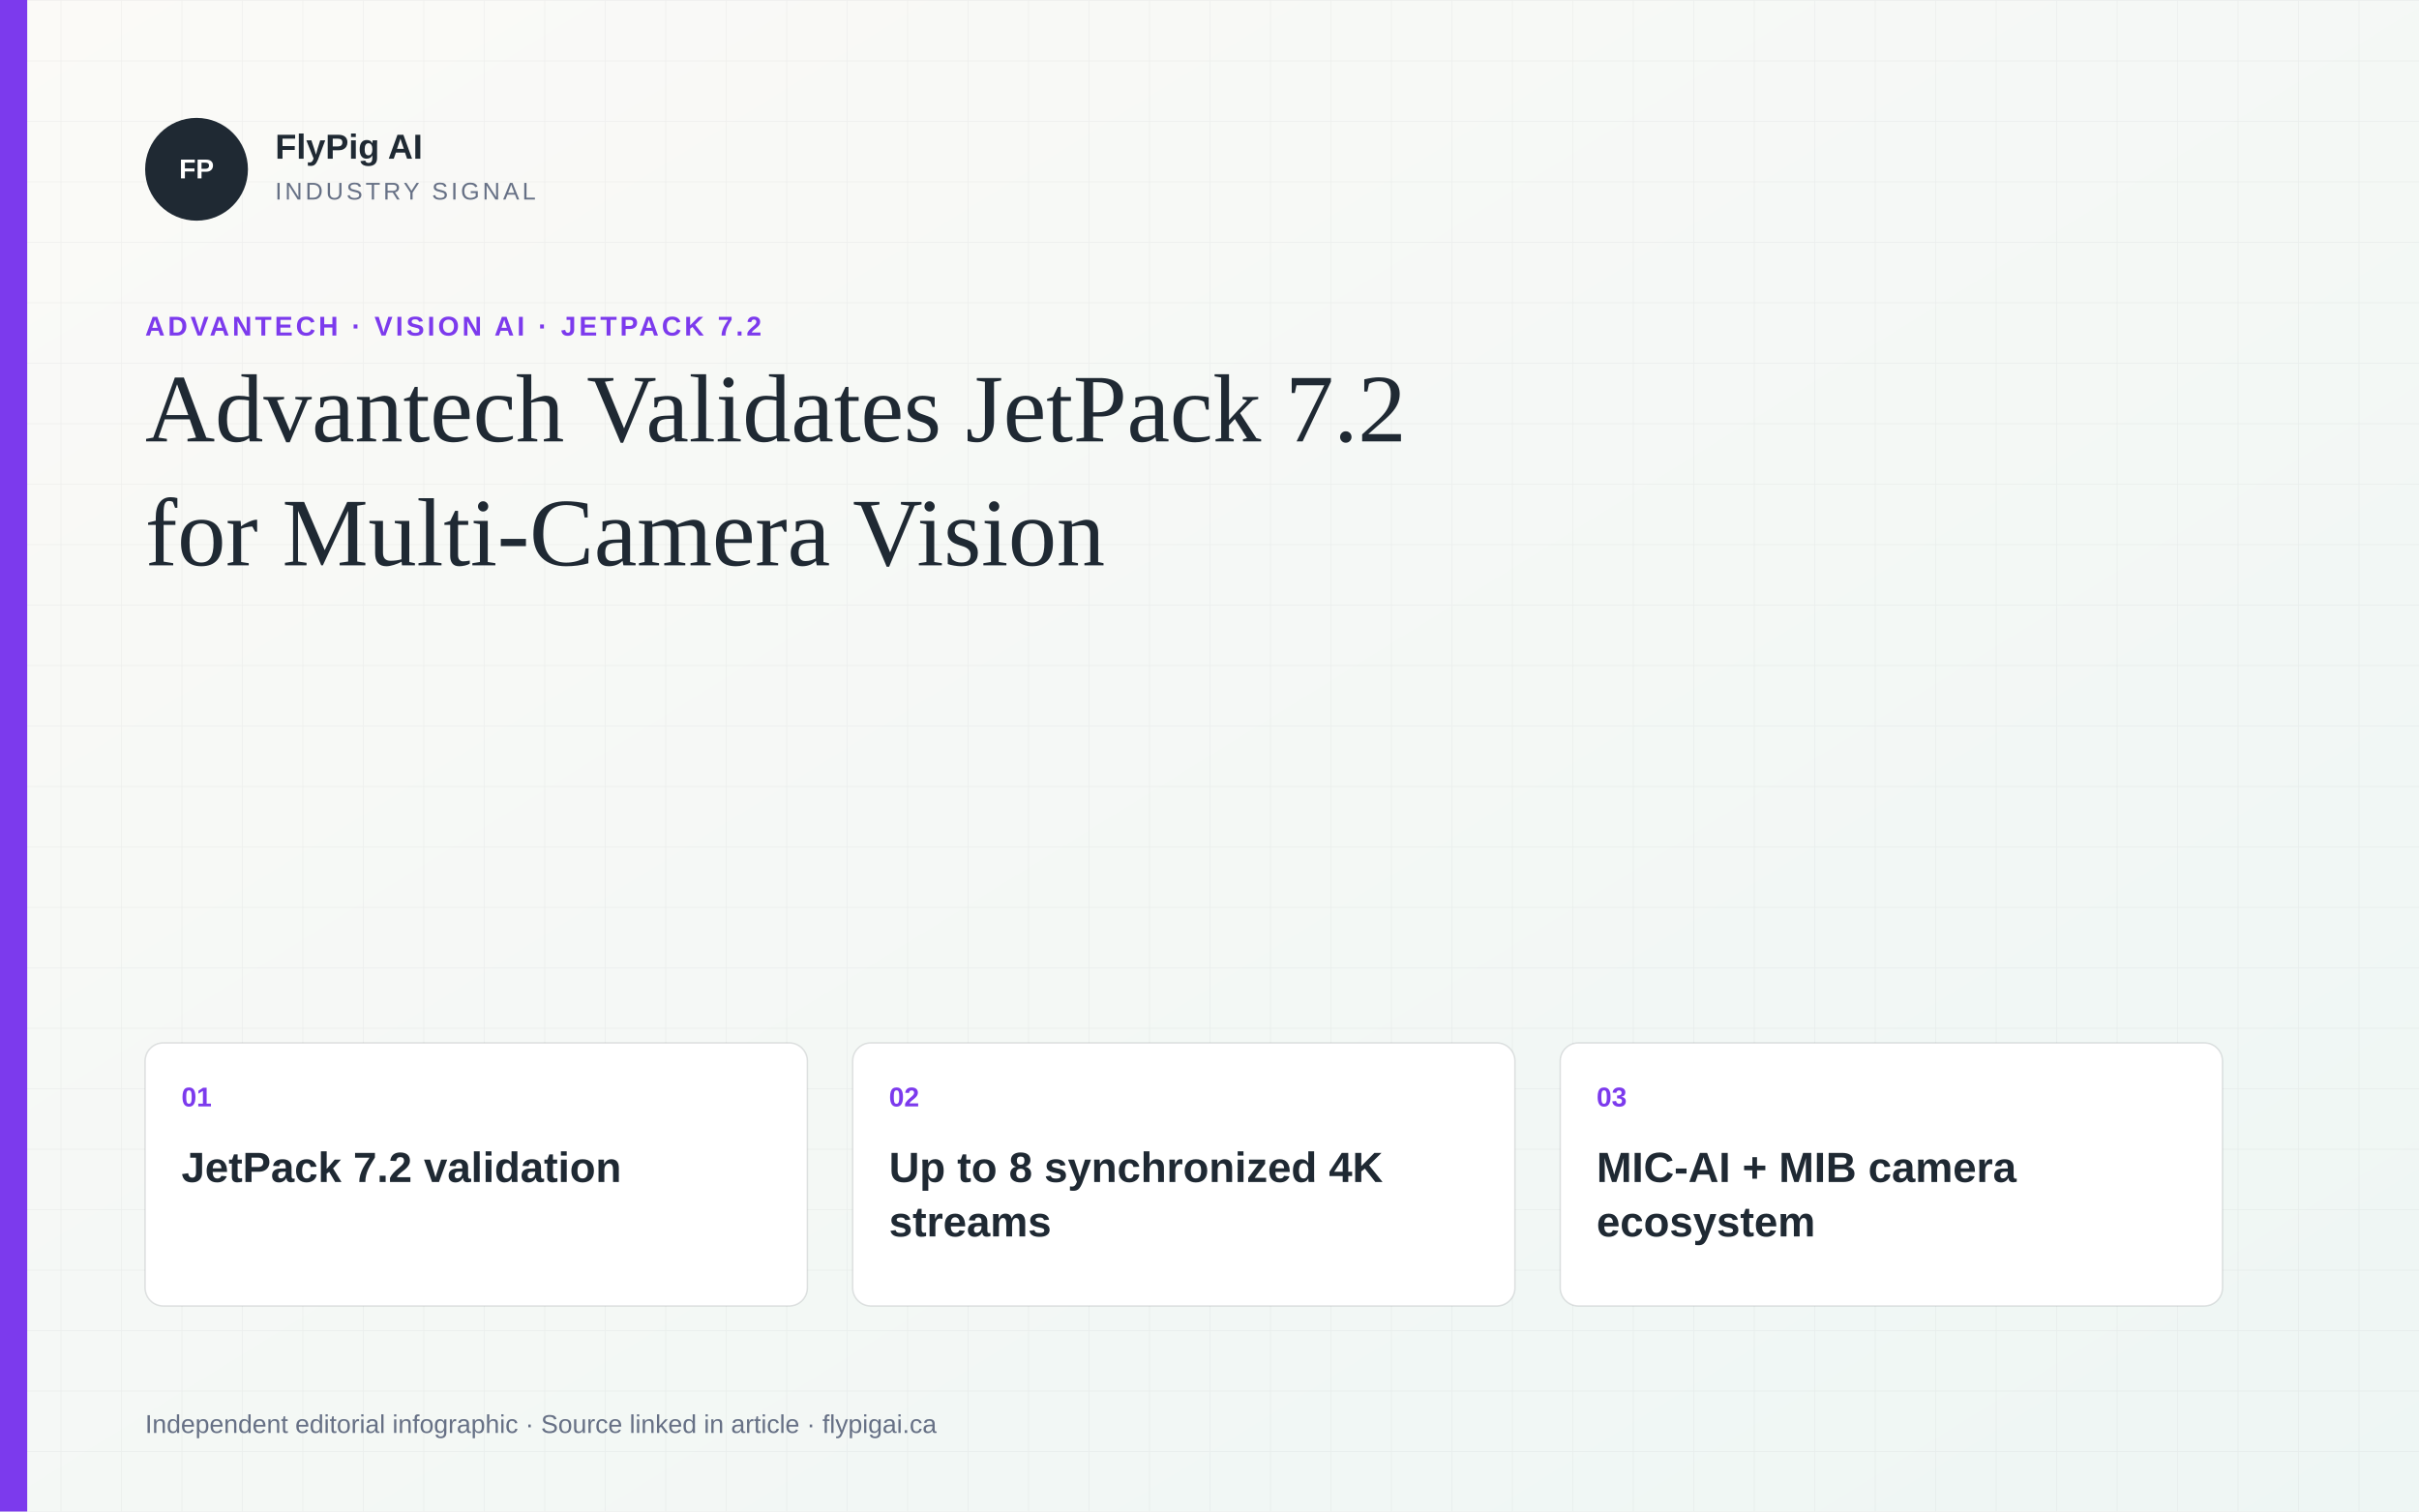
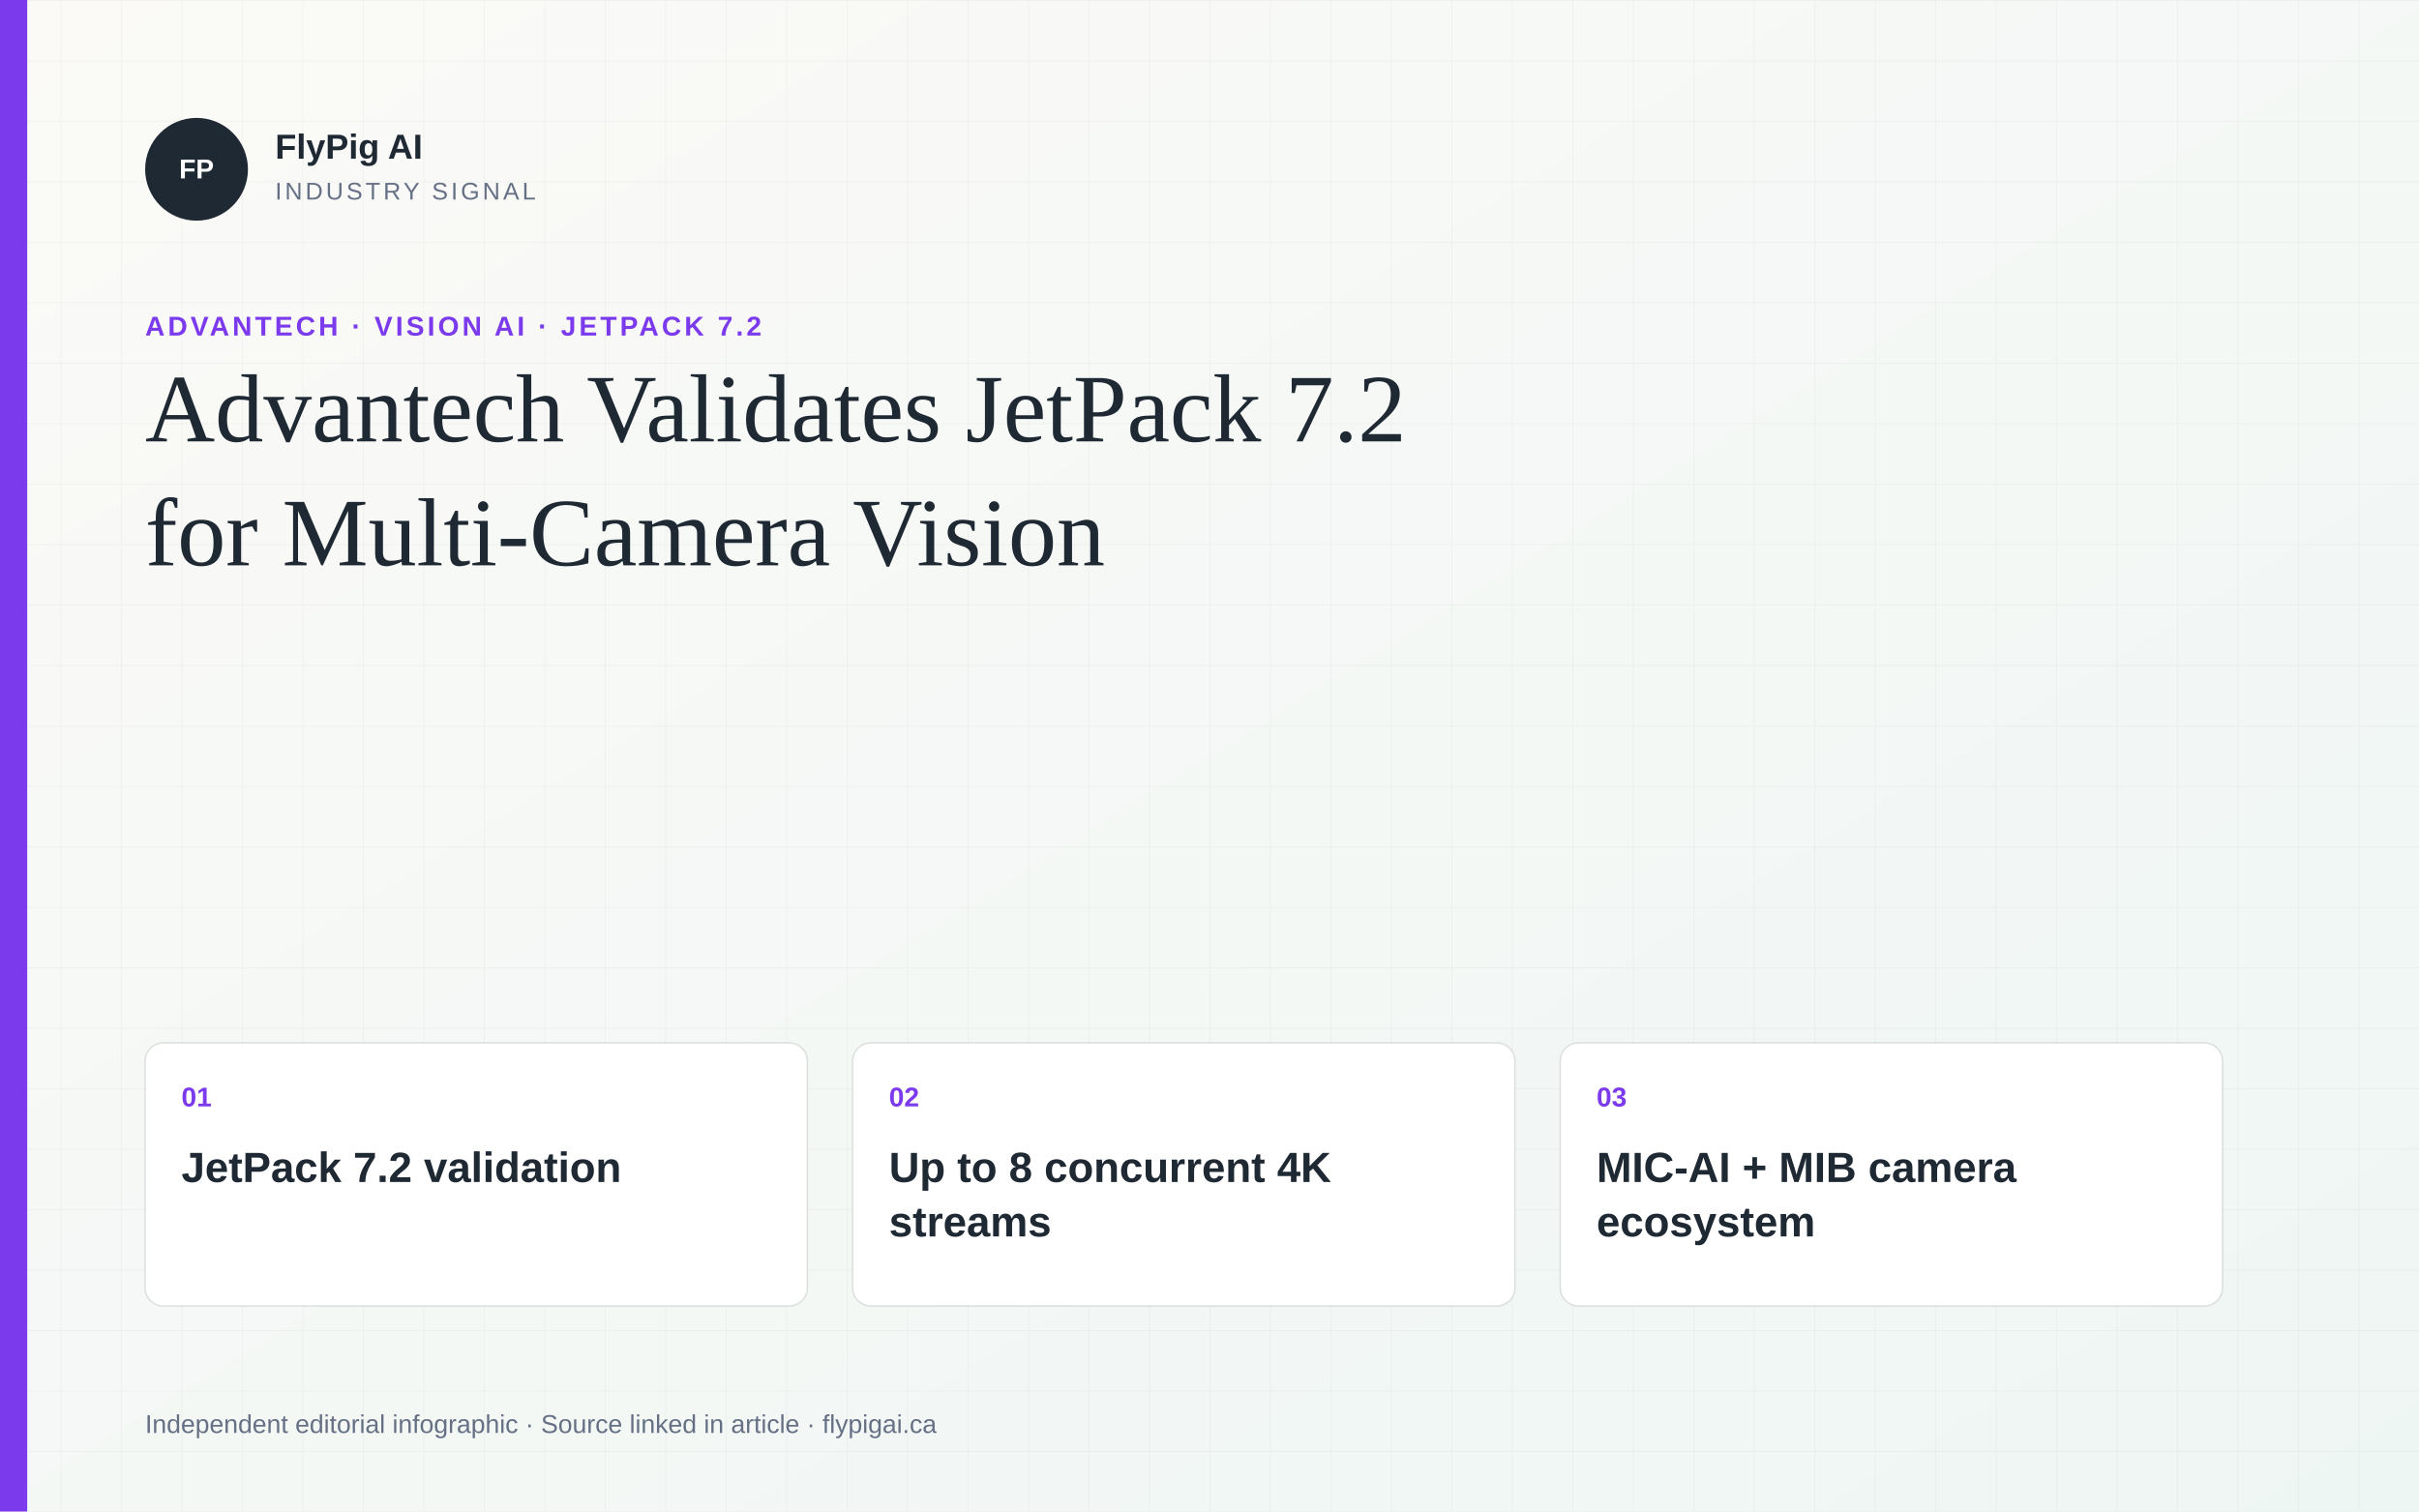
<svg xmlns="http://www.w3.org/2000/svg" width="1600" height="1000" viewBox="0 0 1600 1000">
  <defs>
    <linearGradient id="background" x1="0" y1="0" x2="1" y2="1">
      <stop offset="0" stop-color="#fbfaf7" />
      <stop offset="1" stop-color="#eef6f4" />
    </linearGradient>
    <pattern id="grid" width="40" height="40" patternUnits="userSpaceOnUse">
      <path d="M40 0H0V40" fill="none" stroke="#1f2933" stroke-opacity=".045" />
    </pattern>
  </defs>
  <rect width="1600" height="1000" fill="url(#background)" />
  <rect width="1600" height="1000" fill="url(#grid)" />
  <rect x="0" y="0" width="18" height="1000" fill="#7c3aed" />
  <circle cx="130" cy="112" r="34" fill="#1f2933" />
  <text x="130" y="118" text-anchor="middle" fill="#fff" font-family="Arial, Helvetica, sans-serif" font-size="18" font-weight="700">FP</text>
  <text x="182" y="105" fill="#1f2933" font-family="Arial, Helvetica, sans-serif" font-size="23" font-weight="700">FlyPig AI</text>
  <text x="182" y="132" fill="#667085" font-family="Arial, Helvetica, sans-serif" font-size="16" letter-spacing="2">INDUSTRY SIGNAL</text>
  <text x="96" y="222" fill="#7c3aed" font-family="Arial, Helvetica, sans-serif" font-size="18" font-weight="700" letter-spacing="2">ADVANTECH · VISION AI · JETPACK 7.2</text>
  <text x="96" y="292" fill="#1f2933" font-family="Georgia, 'Times New Roman', serif" font-size="64" font-weight="500">Advantech Validates JetPack 7.2</text>
  <text x="96" y="374" fill="#1f2933" font-family="Georgia, 'Times New Roman', serif" font-size="64" font-weight="500">for Multi-Camera Vision</text>
  <g>
    <rect x="96" y="690" width="438" height="174" rx="12" fill="#fff" stroke="#1f2933" stroke-opacity=".13" />
    <text x="120" y="732" fill="#7c3aed" font-family="Arial, Helvetica, sans-serif" font-size="18" font-weight="700">01</text>
    <text x="120" y="782" fill="#1f2933" font-family="Arial, Helvetica, sans-serif" font-size="28" font-weight="650">JetPack 7.2 validation</text>
  </g>
  <g>
    <rect x="564" y="690" width="438" height="174" rx="12" fill="#fff" stroke="#1f2933" stroke-opacity=".13" />
    <text x="588" y="732" fill="#7c3aed" font-family="Arial, Helvetica, sans-serif" font-size="18" font-weight="700">02</text>
-     <text x="588" y="782" fill="#1f2933" font-family="Arial, Helvetica, sans-serif" font-size="28" font-weight="650">Up to 8 synchronized 4K</text>
+     <text x="588" y="782" fill="#1f2933" font-family="Arial, Helvetica, sans-serif" font-size="28" font-weight="650">Up to 8 concurrent 4K</text>
    <text x="588" y="818" fill="#1f2933" font-family="Arial, Helvetica, sans-serif" font-size="28" font-weight="650">streams</text>
  </g>
  <g>
    <rect x="1032" y="690" width="438" height="174" rx="12" fill="#fff" stroke="#1f2933" stroke-opacity=".13" />
    <text x="1056" y="732" fill="#7c3aed" font-family="Arial, Helvetica, sans-serif" font-size="18" font-weight="700">03</text>
    <text x="1056" y="782" fill="#1f2933" font-family="Arial, Helvetica, sans-serif" font-size="28" font-weight="650">MIC-AI + MIB camera</text>
    <text x="1056" y="818" fill="#1f2933" font-family="Arial, Helvetica, sans-serif" font-size="28" font-weight="650">ecosystem</text>
  </g>
  <text x="96" y="948" fill="#667085" font-family="Arial, Helvetica, sans-serif" font-size="17">Independent editorial infographic · Source linked in article · flypigai.ca</text>
</svg>
